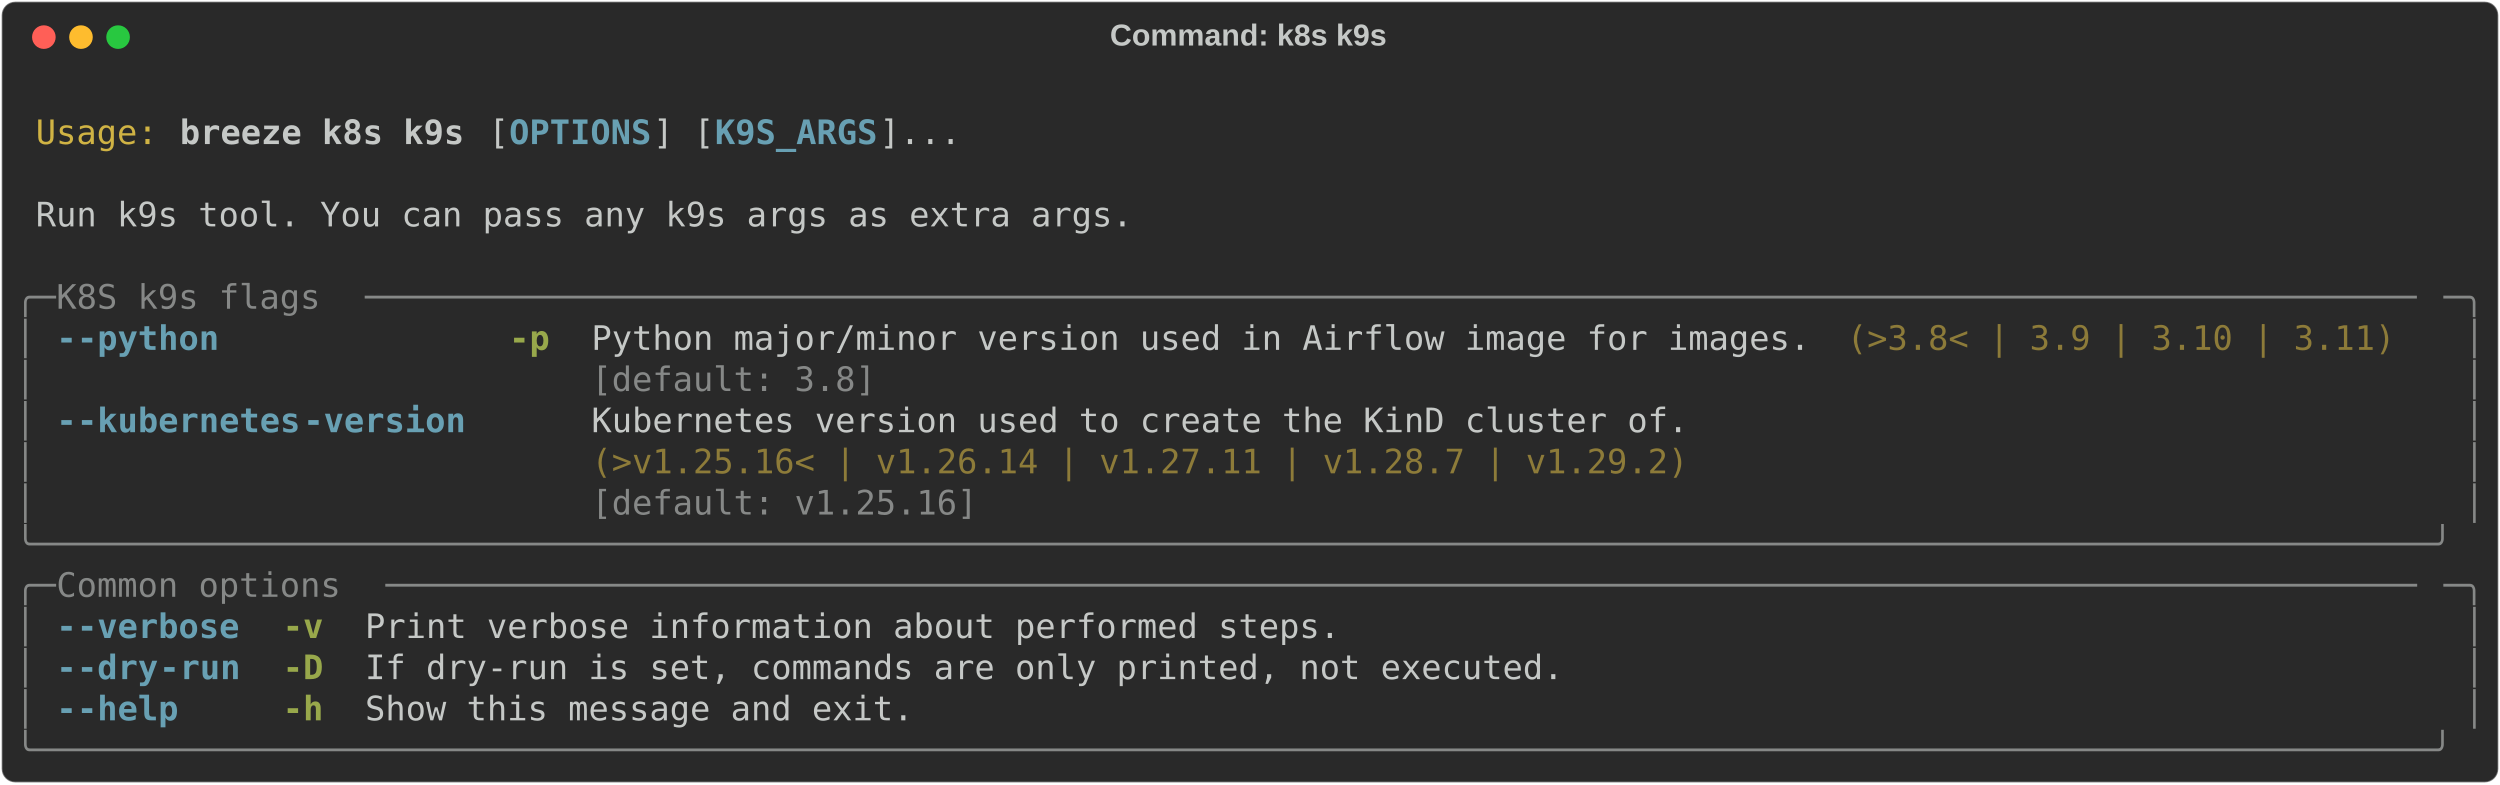
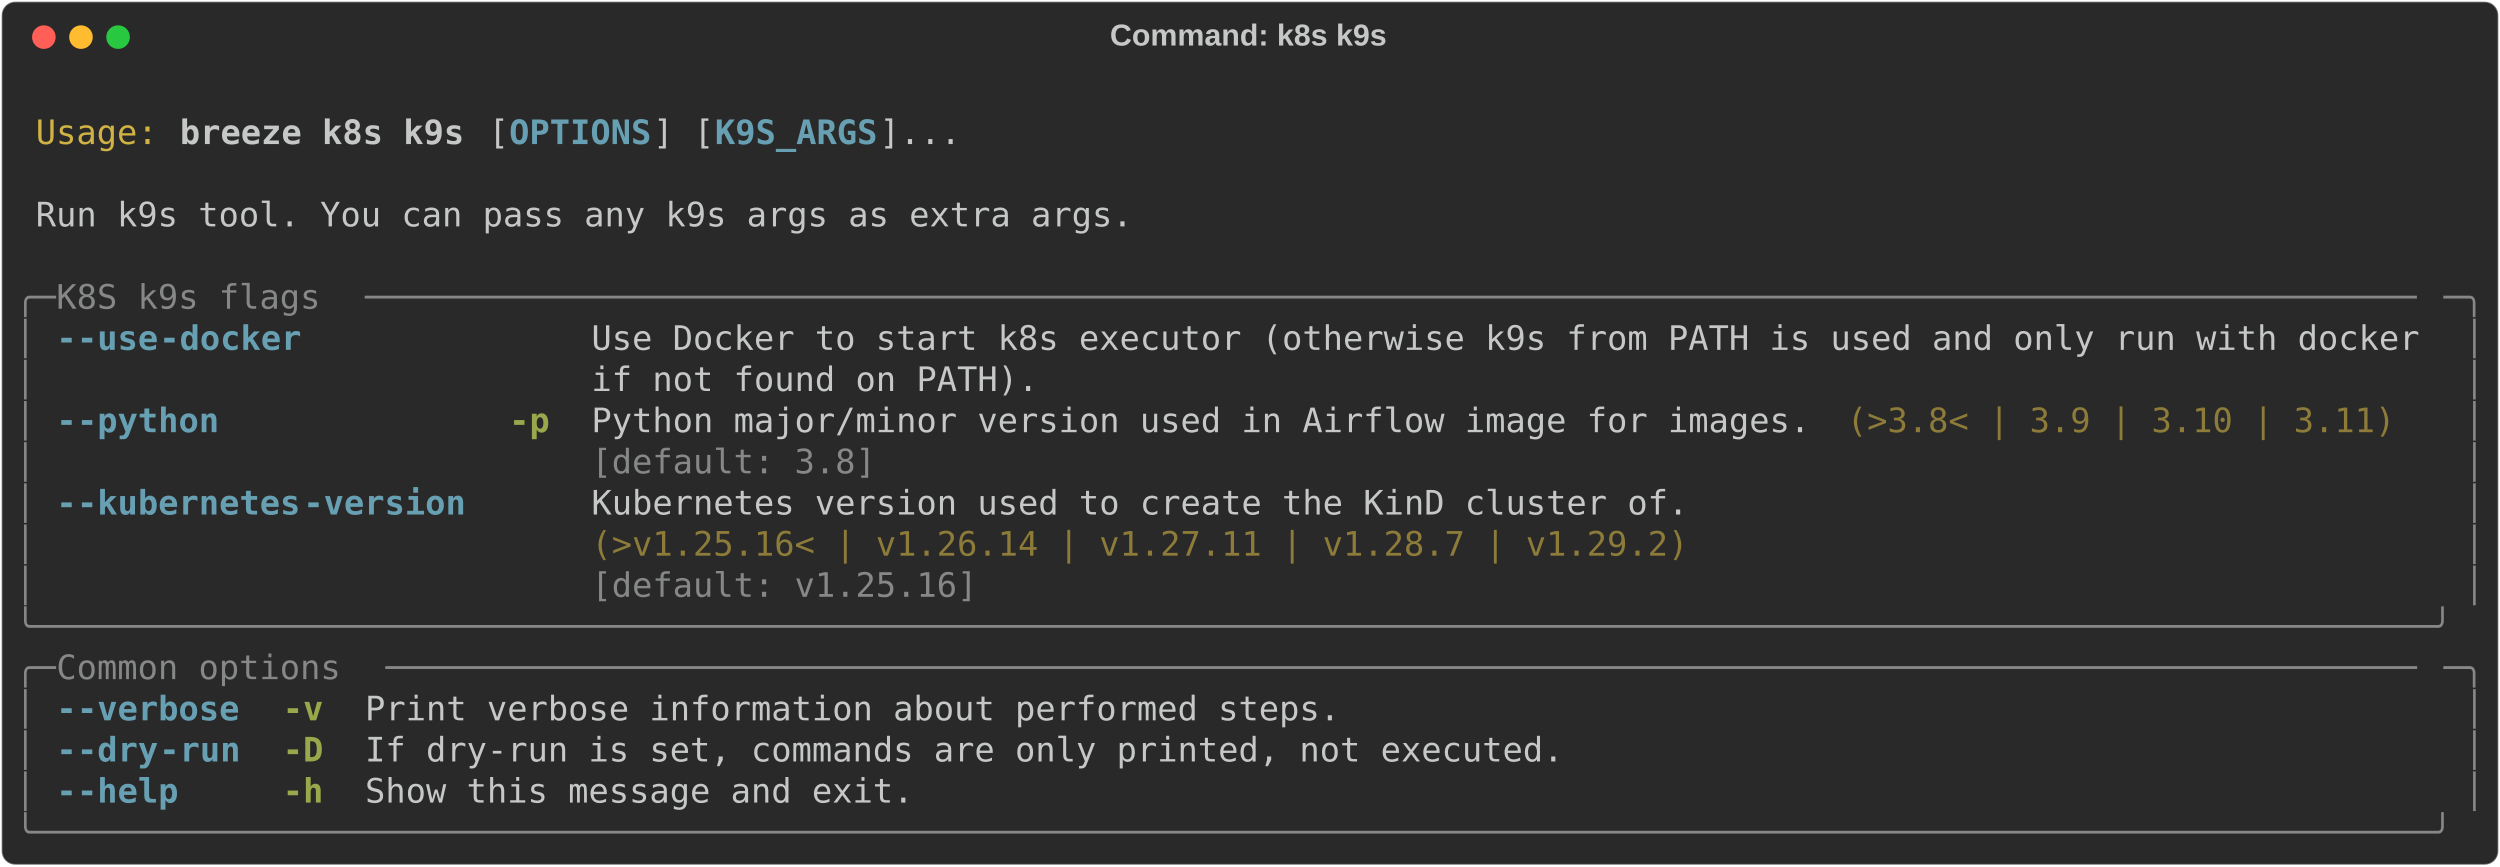
- <svg xmlns="http://www.w3.org/2000/svg" class="rich-terminal" viewBox="0 0 1482 464.8">
+ <svg xmlns="http://www.w3.org/2000/svg" class="rich-terminal" viewBox="0 0 1482 513.6">
  <style>

    @font-face {
        font-family: "Fira Code";
        src: local("FiraCode-Regular"),
                url("https://cdnjs.cloudflare.com/ajax/libs/firacode/6.2.0/woff2/FiraCode-Regular.woff2") format("woff2"),
                url("https://cdnjs.cloudflare.com/ajax/libs/firacode/6.2.0/woff/FiraCode-Regular.woff") format("woff");
        font-style: normal;
        font-weight: 400;
    }
    @font-face {
        font-family: "Fira Code";
        src: local("FiraCode-Bold"),
                url("https://cdnjs.cloudflare.com/ajax/libs/firacode/6.2.0/woff2/FiraCode-Bold.woff2") format("woff2"),
                url("https://cdnjs.cloudflare.com/ajax/libs/firacode/6.2.0/woff/FiraCode-Bold.woff") format("woff");
        font-style: bold;
        font-weight: 700;
    }

    .breeze-k8s-k9s-matrix {
        font-family: Fira Code, monospace;
        font-size: 20px;
        line-height: 24.4px;
        font-variant-east-asian: full-width;
    }

    .breeze-k8s-k9s-title {
        font-size: 18px;
        font-weight: bold;
        font-family: arial;
    }

    .breeze-k8s-k9s-r1 { fill: #c5c8c6 }
.breeze-k8s-k9s-r2 { fill: #d0b344 }
.breeze-k8s-k9s-r3 { fill: #c5c8c6;font-weight: bold }
.breeze-k8s-k9s-r4 { fill: #68a0b3;font-weight: bold }
.breeze-k8s-k9s-r5 { fill: #868887 }
.breeze-k8s-k9s-r6 { fill: #98a84b;font-weight: bold }
.breeze-k8s-k9s-r7 { fill: #8d7b39 }
    </style>
  <defs>
    <clipPath id="breeze-k8s-k9s-clip-terminal">
-       <rect x="0" y="0" width="1463.0" height="413.8" />
+       <rect x="0" y="0" width="1463.0" height="462.6" />
    </clipPath>
    <clipPath id="breeze-k8s-k9s-line-0">
      <rect x="0" y="1.5" width="1464" height="24.65" />
    </clipPath>
    <clipPath id="breeze-k8s-k9s-line-1">
      <rect x="0" y="25.9" width="1464" height="24.65" />
    </clipPath>
    <clipPath id="breeze-k8s-k9s-line-2">
      <rect x="0" y="50.3" width="1464" height="24.65" />
    </clipPath>
    <clipPath id="breeze-k8s-k9s-line-3">
      <rect x="0" y="74.7" width="1464" height="24.65" />
    </clipPath>
    <clipPath id="breeze-k8s-k9s-line-4">
      <rect x="0" y="99.1" width="1464" height="24.65" />
    </clipPath>
    <clipPath id="breeze-k8s-k9s-line-5">
      <rect x="0" y="123.5" width="1464" height="24.65" />
    </clipPath>
    <clipPath id="breeze-k8s-k9s-line-6">
      <rect x="0" y="147.9" width="1464" height="24.65" />
    </clipPath>
    <clipPath id="breeze-k8s-k9s-line-7">
      <rect x="0" y="172.3" width="1464" height="24.65" />
    </clipPath>
    <clipPath id="breeze-k8s-k9s-line-8">
      <rect x="0" y="196.7" width="1464" height="24.65" />
    </clipPath>
    <clipPath id="breeze-k8s-k9s-line-9">
      <rect x="0" y="221.1" width="1464" height="24.65" />
    </clipPath>
    <clipPath id="breeze-k8s-k9s-line-10">
      <rect x="0" y="245.5" width="1464" height="24.65" />
    </clipPath>
    <clipPath id="breeze-k8s-k9s-line-11">
      <rect x="0" y="269.9" width="1464" height="24.65" />
    </clipPath>
    <clipPath id="breeze-k8s-k9s-line-12">
      <rect x="0" y="294.3" width="1464" height="24.65" />
    </clipPath>
    <clipPath id="breeze-k8s-k9s-line-13">
      <rect x="0" y="318.7" width="1464" height="24.65" />
    </clipPath>
    <clipPath id="breeze-k8s-k9s-line-14">
      <rect x="0" y="343.1" width="1464" height="24.65" />
    </clipPath>
    <clipPath id="breeze-k8s-k9s-line-15">
      <rect x="0" y="367.5" width="1464" height="24.65" />
    </clipPath>
+     <clipPath id="breeze-k8s-k9s-line-16">
+       <rect x="0" y="391.9" width="1464" height="24.65" />
+     </clipPath>
+     <clipPath id="breeze-k8s-k9s-line-17">
+       <rect x="0" y="416.3" width="1464" height="24.65" />
+     </clipPath>
  </defs>
-   <rect fill="#292929" stroke="rgba(255,255,255,0.35)" stroke-width="1" x="1" y="1" width="1480" height="462.8" rx="8" />
+   <rect fill="#292929" stroke="rgba(255,255,255,0.35)" stroke-width="1" x="1" y="1" width="1480" height="511.6" rx="8" />
  <text class="breeze-k8s-k9s-title" fill="#c5c8c6" text-anchor="middle" x="740" y="27">Command: k8s k9s</text>
  <g transform="translate(26,22)">
    <circle cx="0" cy="0" r="7" fill="#ff5f57" />
    <circle cx="22" cy="0" r="7" fill="#febc2e" />
    <circle cx="44" cy="0" r="7" fill="#28c840" />
  </g>
  <g transform="translate(9, 41)" clip-path="url(#breeze-k8s-k9s-clip-terminal)">
    <g class="breeze-k8s-k9s-matrix">
      <text class="breeze-k8s-k9s-r1" x="1464" y="20" textLength="12.2" clip-path="url(#breeze-k8s-k9s-line-0)">
</text>
      <text class="breeze-k8s-k9s-r2" x="12.2" y="44.4" textLength="73.2" clip-path="url(#breeze-k8s-k9s-line-1)">Usage:</text>
      <text class="breeze-k8s-k9s-r3" x="97.6" y="44.4" textLength="170.8" clip-path="url(#breeze-k8s-k9s-line-1)">breeze k8s k9s</text>
      <text class="breeze-k8s-k9s-r1" x="280.6" y="44.4" textLength="12.2" clip-path="url(#breeze-k8s-k9s-line-1)">[</text>
      <text class="breeze-k8s-k9s-r4" x="292.8" y="44.4" textLength="85.4" clip-path="url(#breeze-k8s-k9s-line-1)">OPTIONS</text>
      <text class="breeze-k8s-k9s-r1" x="378.2" y="44.4" textLength="36.6" clip-path="url(#breeze-k8s-k9s-line-1)">] [</text>
      <text class="breeze-k8s-k9s-r4" x="414.8" y="44.4" textLength="97.6" clip-path="url(#breeze-k8s-k9s-line-1)">K9S_ARGS</text>
      <text class="breeze-k8s-k9s-r1" x="512.4" y="44.4" textLength="48.8" clip-path="url(#breeze-k8s-k9s-line-1)">]...</text>
      <text class="breeze-k8s-k9s-r1" x="1464" y="44.4" textLength="12.2" clip-path="url(#breeze-k8s-k9s-line-1)">
</text>
      <text class="breeze-k8s-k9s-r1" x="1464" y="68.8" textLength="12.2" clip-path="url(#breeze-k8s-k9s-line-2)">
</text>
      <text class="breeze-k8s-k9s-r1" x="12.2" y="93.2" textLength="658.8" clip-path="url(#breeze-k8s-k9s-line-3)">Run k9s tool. You can pass any k9s args as extra args.</text>
      <text class="breeze-k8s-k9s-r1" x="1464" y="93.2" textLength="12.2" clip-path="url(#breeze-k8s-k9s-line-3)">
</text>
      <text class="breeze-k8s-k9s-r1" x="1464" y="117.6" textLength="12.2" clip-path="url(#breeze-k8s-k9s-line-4)">
</text>
      <text class="breeze-k8s-k9s-r5" x="0" y="142" textLength="24.4" clip-path="url(#breeze-k8s-k9s-line-5)">╭─</text>
      <text class="breeze-k8s-k9s-r5" x="24.4" y="142" textLength="183" clip-path="url(#breeze-k8s-k9s-line-5)"> K8S k9s flags </text>
      <text class="breeze-k8s-k9s-r5" x="207.4" y="142" textLength="1232.2" clip-path="url(#breeze-k8s-k9s-line-5)">─────────────────────────────────────────────────────────────────────────────────────────────────────</text>
      <text class="breeze-k8s-k9s-r5" x="1439.6" y="142" textLength="24.4" clip-path="url(#breeze-k8s-k9s-line-5)">─╮</text>
      <text class="breeze-k8s-k9s-r1" x="1464" y="142" textLength="12.2" clip-path="url(#breeze-k8s-k9s-line-5)">
</text>
      <text class="breeze-k8s-k9s-r5" x="0" y="166.4" textLength="12.2" clip-path="url(#breeze-k8s-k9s-line-6)">│</text>
      <text class="breeze-k8s-k9s-r4" x="24.4" y="166.4" textLength="12.2" clip-path="url(#breeze-k8s-k9s-line-6)">-</text>
-       <text class="breeze-k8s-k9s-r4" x="36.6" y="166.4" textLength="85.4" clip-path="url(#breeze-k8s-k9s-line-6)">-python</text>
-       <text class="breeze-k8s-k9s-r6" x="292.8" y="166.4" textLength="24.4" clip-path="url(#breeze-k8s-k9s-line-6)">-p</text>
-       <text class="breeze-k8s-k9s-r1" x="341.6" y="166.4" textLength="732" clip-path="url(#breeze-k8s-k9s-line-6)">Python major/minor version used in Airflow image for images.</text>
-       <text class="breeze-k8s-k9s-r7" x="1085.8" y="166.4" textLength="329.4" clip-path="url(#breeze-k8s-k9s-line-6)">(&gt;3.8&lt; | 3.9 | 3.10 | 3.11)</text>
+       <text class="breeze-k8s-k9s-r4" x="36.6" y="166.4" textLength="48.8" clip-path="url(#breeze-k8s-k9s-line-6)">-use</text>
+       <text class="breeze-k8s-k9s-r4" x="85.4" y="166.4" textLength="85.4" clip-path="url(#breeze-k8s-k9s-line-6)">-docker</text>
+       <text class="breeze-k8s-k9s-r1" x="341.6" y="166.4" textLength="1098" clip-path="url(#breeze-k8s-k9s-line-6)">Use Docker to start k8s executor (otherwise k9s from PATH is used and only run with docker</text>
      <text class="breeze-k8s-k9s-r5" x="1451.8" y="166.4" textLength="12.2" clip-path="url(#breeze-k8s-k9s-line-6)">│</text>
      <text class="breeze-k8s-k9s-r1" x="1464" y="166.4" textLength="12.2" clip-path="url(#breeze-k8s-k9s-line-6)">
</text>
      <text class="breeze-k8s-k9s-r5" x="0" y="190.8" textLength="12.2" clip-path="url(#breeze-k8s-k9s-line-7)">│</text>
-       <text class="breeze-k8s-k9s-r5" x="341.6" y="190.8" textLength="732" clip-path="url(#breeze-k8s-k9s-line-7)">[default: 3.8]                                              </text>
+       <text class="breeze-k8s-k9s-r1" x="341.6" y="190.8" textLength="1098" clip-path="url(#breeze-k8s-k9s-line-7)">if not found on PATH).                                                                    </text>
      <text class="breeze-k8s-k9s-r5" x="1451.8" y="190.8" textLength="12.2" clip-path="url(#breeze-k8s-k9s-line-7)">│</text>
      <text class="breeze-k8s-k9s-r1" x="1464" y="190.8" textLength="12.2" clip-path="url(#breeze-k8s-k9s-line-7)">
</text>
      <text class="breeze-k8s-k9s-r5" x="0" y="215.2" textLength="12.2" clip-path="url(#breeze-k8s-k9s-line-8)">│</text>
      <text class="breeze-k8s-k9s-r4" x="24.4" y="215.2" textLength="12.2" clip-path="url(#breeze-k8s-k9s-line-8)">-</text>
-       <text class="breeze-k8s-k9s-r4" x="36.6" y="215.2" textLength="134.2" clip-path="url(#breeze-k8s-k9s-line-8)">-kubernetes</text>
-       <text class="breeze-k8s-k9s-r4" x="170.8" y="215.2" textLength="97.6" clip-path="url(#breeze-k8s-k9s-line-8)">-version</text>
-       <text class="breeze-k8s-k9s-r1" x="341.6" y="215.2" textLength="658.8" clip-path="url(#breeze-k8s-k9s-line-8)">Kubernetes version used to create the KinD cluster of.</text>
+       <text class="breeze-k8s-k9s-r4" x="36.6" y="215.2" textLength="85.4" clip-path="url(#breeze-k8s-k9s-line-8)">-python</text>
+       <text class="breeze-k8s-k9s-r6" x="292.8" y="215.2" textLength="24.4" clip-path="url(#breeze-k8s-k9s-line-8)">-p</text>
+       <text class="breeze-k8s-k9s-r1" x="341.6" y="215.2" textLength="732" clip-path="url(#breeze-k8s-k9s-line-8)">Python major/minor version used in Airflow image for images.</text>
+       <text class="breeze-k8s-k9s-r7" x="1085.8" y="215.2" textLength="329.4" clip-path="url(#breeze-k8s-k9s-line-8)">(&gt;3.8&lt; | 3.9 | 3.10 | 3.11)</text>
      <text class="breeze-k8s-k9s-r5" x="1451.8" y="215.2" textLength="12.2" clip-path="url(#breeze-k8s-k9s-line-8)">│</text>
      <text class="breeze-k8s-k9s-r1" x="1464" y="215.2" textLength="12.2" clip-path="url(#breeze-k8s-k9s-line-8)">
</text>
      <text class="breeze-k8s-k9s-r5" x="0" y="239.6" textLength="12.2" clip-path="url(#breeze-k8s-k9s-line-9)">│</text>
-       <text class="breeze-k8s-k9s-r7" x="341.6" y="239.6" textLength="658.8" clip-path="url(#breeze-k8s-k9s-line-9)">(&gt;v1.25.16&lt; | v1.26.14 | v1.27.11 | v1.28.7 | v1.29.2)</text>
+       <text class="breeze-k8s-k9s-r5" x="341.6" y="239.6" textLength="732" clip-path="url(#breeze-k8s-k9s-line-9)">[default: 3.8]                                              </text>
      <text class="breeze-k8s-k9s-r5" x="1451.8" y="239.6" textLength="12.2" clip-path="url(#breeze-k8s-k9s-line-9)">│</text>
      <text class="breeze-k8s-k9s-r1" x="1464" y="239.6" textLength="12.2" clip-path="url(#breeze-k8s-k9s-line-9)">
</text>
      <text class="breeze-k8s-k9s-r5" x="0" y="264" textLength="12.2" clip-path="url(#breeze-k8s-k9s-line-10)">│</text>
-       <text class="breeze-k8s-k9s-r5" x="341.6" y="264" textLength="658.8" clip-path="url(#breeze-k8s-k9s-line-10)">[default: v1.25.16]                                   </text>
+       <text class="breeze-k8s-k9s-r4" x="24.4" y="264" textLength="12.2" clip-path="url(#breeze-k8s-k9s-line-10)">-</text>
+       <text class="breeze-k8s-k9s-r4" x="36.6" y="264" textLength="134.2" clip-path="url(#breeze-k8s-k9s-line-10)">-kubernetes</text>
+       <text class="breeze-k8s-k9s-r4" x="170.8" y="264" textLength="97.6" clip-path="url(#breeze-k8s-k9s-line-10)">-version</text>
+       <text class="breeze-k8s-k9s-r1" x="341.6" y="264" textLength="658.8" clip-path="url(#breeze-k8s-k9s-line-10)">Kubernetes version used to create the KinD cluster of.</text>
      <text class="breeze-k8s-k9s-r5" x="1451.8" y="264" textLength="12.2" clip-path="url(#breeze-k8s-k9s-line-10)">│</text>
      <text class="breeze-k8s-k9s-r1" x="1464" y="264" textLength="12.2" clip-path="url(#breeze-k8s-k9s-line-10)">
</text>
-       <text class="breeze-k8s-k9s-r5" x="0" y="288.4" textLength="1464" clip-path="url(#breeze-k8s-k9s-line-11)">╰──────────────────────────────────────────────────────────────────────────────────────────────────────────────────────╯</text>
+       <text class="breeze-k8s-k9s-r5" x="0" y="288.4" textLength="12.2" clip-path="url(#breeze-k8s-k9s-line-11)">│</text>
+       <text class="breeze-k8s-k9s-r7" x="341.6" y="288.4" textLength="658.8" clip-path="url(#breeze-k8s-k9s-line-11)">(&gt;v1.25.16&lt; | v1.26.14 | v1.27.11 | v1.28.7 | v1.29.2)</text>
+       <text class="breeze-k8s-k9s-r5" x="1451.8" y="288.4" textLength="12.2" clip-path="url(#breeze-k8s-k9s-line-11)">│</text>
      <text class="breeze-k8s-k9s-r1" x="1464" y="288.4" textLength="12.2" clip-path="url(#breeze-k8s-k9s-line-11)">
</text>
-       <text class="breeze-k8s-k9s-r5" x="0" y="312.8" textLength="24.4" clip-path="url(#breeze-k8s-k9s-line-12)">╭─</text>
-       <text class="breeze-k8s-k9s-r5" x="24.4" y="312.8" textLength="195.2" clip-path="url(#breeze-k8s-k9s-line-12)"> Common options </text>
-       <text class="breeze-k8s-k9s-r5" x="219.6" y="312.8" textLength="1220" clip-path="url(#breeze-k8s-k9s-line-12)">────────────────────────────────────────────────────────────────────────────────────────────────────</text>
-       <text class="breeze-k8s-k9s-r5" x="1439.6" y="312.8" textLength="24.4" clip-path="url(#breeze-k8s-k9s-line-12)">─╮</text>
+       <text class="breeze-k8s-k9s-r5" x="0" y="312.8" textLength="12.2" clip-path="url(#breeze-k8s-k9s-line-12)">│</text>
+       <text class="breeze-k8s-k9s-r5" x="341.6" y="312.8" textLength="658.8" clip-path="url(#breeze-k8s-k9s-line-12)">[default: v1.25.16]                                   </text>
+       <text class="breeze-k8s-k9s-r5" x="1451.8" y="312.8" textLength="12.2" clip-path="url(#breeze-k8s-k9s-line-12)">│</text>
      <text class="breeze-k8s-k9s-r1" x="1464" y="312.8" textLength="12.2" clip-path="url(#breeze-k8s-k9s-line-12)">
</text>
-       <text class="breeze-k8s-k9s-r5" x="0" y="337.2" textLength="12.2" clip-path="url(#breeze-k8s-k9s-line-13)">│</text>
-       <text class="breeze-k8s-k9s-r4" x="24.4" y="337.2" textLength="12.2" clip-path="url(#breeze-k8s-k9s-line-13)">-</text>
-       <text class="breeze-k8s-k9s-r4" x="36.6" y="337.2" textLength="97.6" clip-path="url(#breeze-k8s-k9s-line-13)">-verbose</text>
-       <text class="breeze-k8s-k9s-r6" x="158.6" y="337.2" textLength="24.4" clip-path="url(#breeze-k8s-k9s-line-13)">-v</text>
-       <text class="breeze-k8s-k9s-r1" x="207.4" y="337.2" textLength="585.6" clip-path="url(#breeze-k8s-k9s-line-13)">Print verbose information about performed steps.</text>
-       <text class="breeze-k8s-k9s-r5" x="1451.8" y="337.2" textLength="12.2" clip-path="url(#breeze-k8s-k9s-line-13)">│</text>
+       <text class="breeze-k8s-k9s-r5" x="0" y="337.2" textLength="1464" clip-path="url(#breeze-k8s-k9s-line-13)">╰──────────────────────────────────────────────────────────────────────────────────────────────────────────────────────╯</text>
      <text class="breeze-k8s-k9s-r1" x="1464" y="337.2" textLength="12.2" clip-path="url(#breeze-k8s-k9s-line-13)">
</text>
-       <text class="breeze-k8s-k9s-r5" x="0" y="361.6" textLength="12.2" clip-path="url(#breeze-k8s-k9s-line-14)">│</text>
-       <text class="breeze-k8s-k9s-r4" x="24.4" y="361.6" textLength="12.2" clip-path="url(#breeze-k8s-k9s-line-14)">-</text>
-       <text class="breeze-k8s-k9s-r4" x="36.6" y="361.6" textLength="48.8" clip-path="url(#breeze-k8s-k9s-line-14)">-dry</text>
-       <text class="breeze-k8s-k9s-r4" x="85.4" y="361.6" textLength="48.8" clip-path="url(#breeze-k8s-k9s-line-14)">-run</text>
-       <text class="breeze-k8s-k9s-r6" x="158.6" y="361.6" textLength="24.4" clip-path="url(#breeze-k8s-k9s-line-14)">-D</text>
-       <text class="breeze-k8s-k9s-r1" x="207.4" y="361.6" textLength="719.8" clip-path="url(#breeze-k8s-k9s-line-14)">If dry-run is set, commands are only printed, not executed.</text>
-       <text class="breeze-k8s-k9s-r5" x="1451.8" y="361.6" textLength="12.2" clip-path="url(#breeze-k8s-k9s-line-14)">│</text>
+       <text class="breeze-k8s-k9s-r5" x="0" y="361.6" textLength="24.4" clip-path="url(#breeze-k8s-k9s-line-14)">╭─</text>
+       <text class="breeze-k8s-k9s-r5" x="24.4" y="361.6" textLength="195.2" clip-path="url(#breeze-k8s-k9s-line-14)"> Common options </text>
+       <text class="breeze-k8s-k9s-r5" x="219.6" y="361.6" textLength="1220" clip-path="url(#breeze-k8s-k9s-line-14)">────────────────────────────────────────────────────────────────────────────────────────────────────</text>
+       <text class="breeze-k8s-k9s-r5" x="1439.6" y="361.6" textLength="24.4" clip-path="url(#breeze-k8s-k9s-line-14)">─╮</text>
      <text class="breeze-k8s-k9s-r1" x="1464" y="361.6" textLength="12.2" clip-path="url(#breeze-k8s-k9s-line-14)">
</text>
      <text class="breeze-k8s-k9s-r5" x="0" y="386" textLength="12.2" clip-path="url(#breeze-k8s-k9s-line-15)">│</text>
      <text class="breeze-k8s-k9s-r4" x="24.4" y="386" textLength="12.2" clip-path="url(#breeze-k8s-k9s-line-15)">-</text>
-       <text class="breeze-k8s-k9s-r4" x="36.6" y="386" textLength="61" clip-path="url(#breeze-k8s-k9s-line-15)">-help</text>
-       <text class="breeze-k8s-k9s-r6" x="158.6" y="386" textLength="24.4" clip-path="url(#breeze-k8s-k9s-line-15)">-h</text>
-       <text class="breeze-k8s-k9s-r1" x="207.4" y="386" textLength="329.4" clip-path="url(#breeze-k8s-k9s-line-15)">Show this message and exit.</text>
+       <text class="breeze-k8s-k9s-r4" x="36.6" y="386" textLength="97.6" clip-path="url(#breeze-k8s-k9s-line-15)">-verbose</text>
+       <text class="breeze-k8s-k9s-r6" x="158.6" y="386" textLength="24.4" clip-path="url(#breeze-k8s-k9s-line-15)">-v</text>
+       <text class="breeze-k8s-k9s-r1" x="207.4" y="386" textLength="585.6" clip-path="url(#breeze-k8s-k9s-line-15)">Print verbose information about performed steps.</text>
      <text class="breeze-k8s-k9s-r5" x="1451.8" y="386" textLength="12.2" clip-path="url(#breeze-k8s-k9s-line-15)">│</text>
      <text class="breeze-k8s-k9s-r1" x="1464" y="386" textLength="12.2" clip-path="url(#breeze-k8s-k9s-line-15)">
</text>
-       <text class="breeze-k8s-k9s-r5" x="0" y="410.4" textLength="1464" clip-path="url(#breeze-k8s-k9s-line-16)">╰──────────────────────────────────────────────────────────────────────────────────────────────────────────────────────╯</text>
+       <text class="breeze-k8s-k9s-r5" x="0" y="410.4" textLength="12.2" clip-path="url(#breeze-k8s-k9s-line-16)">│</text>
+       <text class="breeze-k8s-k9s-r4" x="24.4" y="410.4" textLength="12.2" clip-path="url(#breeze-k8s-k9s-line-16)">-</text>
+       <text class="breeze-k8s-k9s-r4" x="36.6" y="410.4" textLength="48.8" clip-path="url(#breeze-k8s-k9s-line-16)">-dry</text>
+       <text class="breeze-k8s-k9s-r4" x="85.4" y="410.4" textLength="48.8" clip-path="url(#breeze-k8s-k9s-line-16)">-run</text>
+       <text class="breeze-k8s-k9s-r6" x="158.6" y="410.4" textLength="24.4" clip-path="url(#breeze-k8s-k9s-line-16)">-D</text>
+       <text class="breeze-k8s-k9s-r1" x="207.4" y="410.4" textLength="719.8" clip-path="url(#breeze-k8s-k9s-line-16)">If dry-run is set, commands are only printed, not executed.</text>
+       <text class="breeze-k8s-k9s-r5" x="1451.8" y="410.4" textLength="12.2" clip-path="url(#breeze-k8s-k9s-line-16)">│</text>
      <text class="breeze-k8s-k9s-r1" x="1464" y="410.4" textLength="12.2" clip-path="url(#breeze-k8s-k9s-line-16)">
+ </text>
+       <text class="breeze-k8s-k9s-r5" x="0" y="434.8" textLength="12.2" clip-path="url(#breeze-k8s-k9s-line-17)">│</text>
+       <text class="breeze-k8s-k9s-r4" x="24.4" y="434.8" textLength="12.2" clip-path="url(#breeze-k8s-k9s-line-17)">-</text>
+       <text class="breeze-k8s-k9s-r4" x="36.6" y="434.8" textLength="61" clip-path="url(#breeze-k8s-k9s-line-17)">-help</text>
+       <text class="breeze-k8s-k9s-r6" x="158.6" y="434.8" textLength="24.4" clip-path="url(#breeze-k8s-k9s-line-17)">-h</text>
+       <text class="breeze-k8s-k9s-r1" x="207.4" y="434.8" textLength="329.4" clip-path="url(#breeze-k8s-k9s-line-17)">Show this message and exit.</text>
+       <text class="breeze-k8s-k9s-r5" x="1451.8" y="434.8" textLength="12.2" clip-path="url(#breeze-k8s-k9s-line-17)">│</text>
+       <text class="breeze-k8s-k9s-r1" x="1464" y="434.8" textLength="12.2" clip-path="url(#breeze-k8s-k9s-line-17)">
+ </text>
+       <text class="breeze-k8s-k9s-r5" x="0" y="459.2" textLength="1464" clip-path="url(#breeze-k8s-k9s-line-18)">╰──────────────────────────────────────────────────────────────────────────────────────────────────────────────────────╯</text>
+       <text class="breeze-k8s-k9s-r1" x="1464" y="459.2" textLength="12.2" clip-path="url(#breeze-k8s-k9s-line-18)">
</text>
    </g>
  </g>
</svg>
